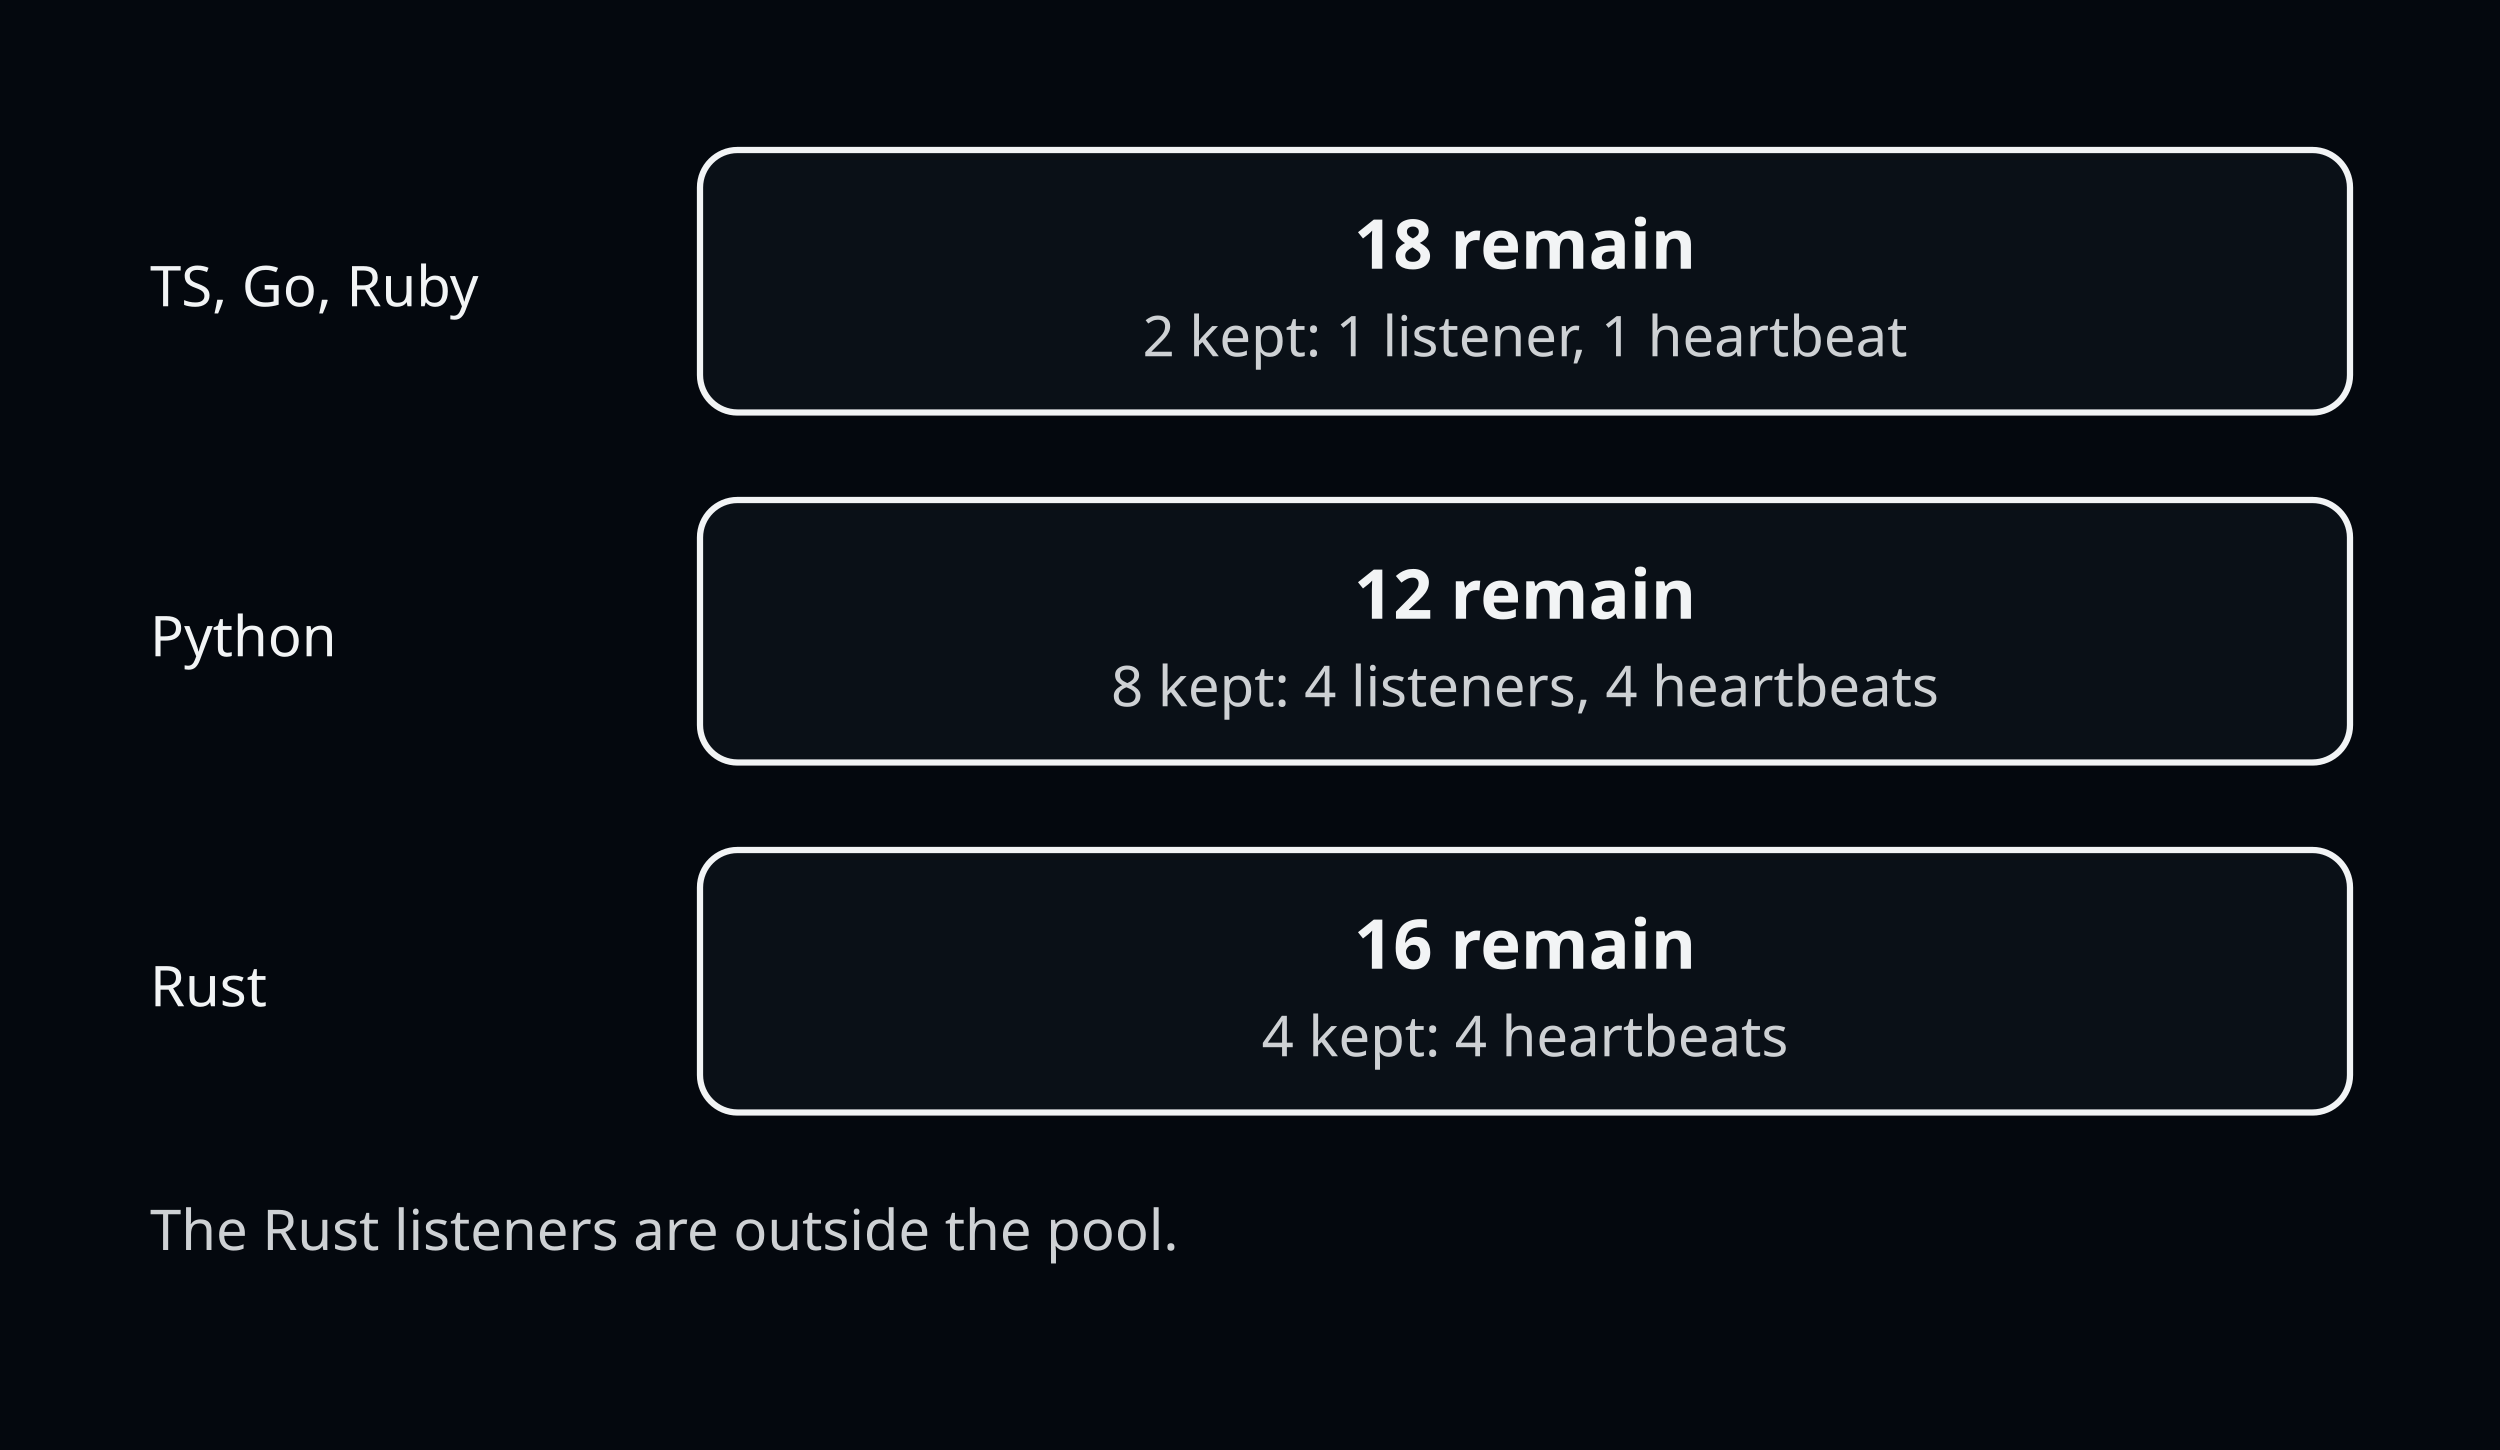
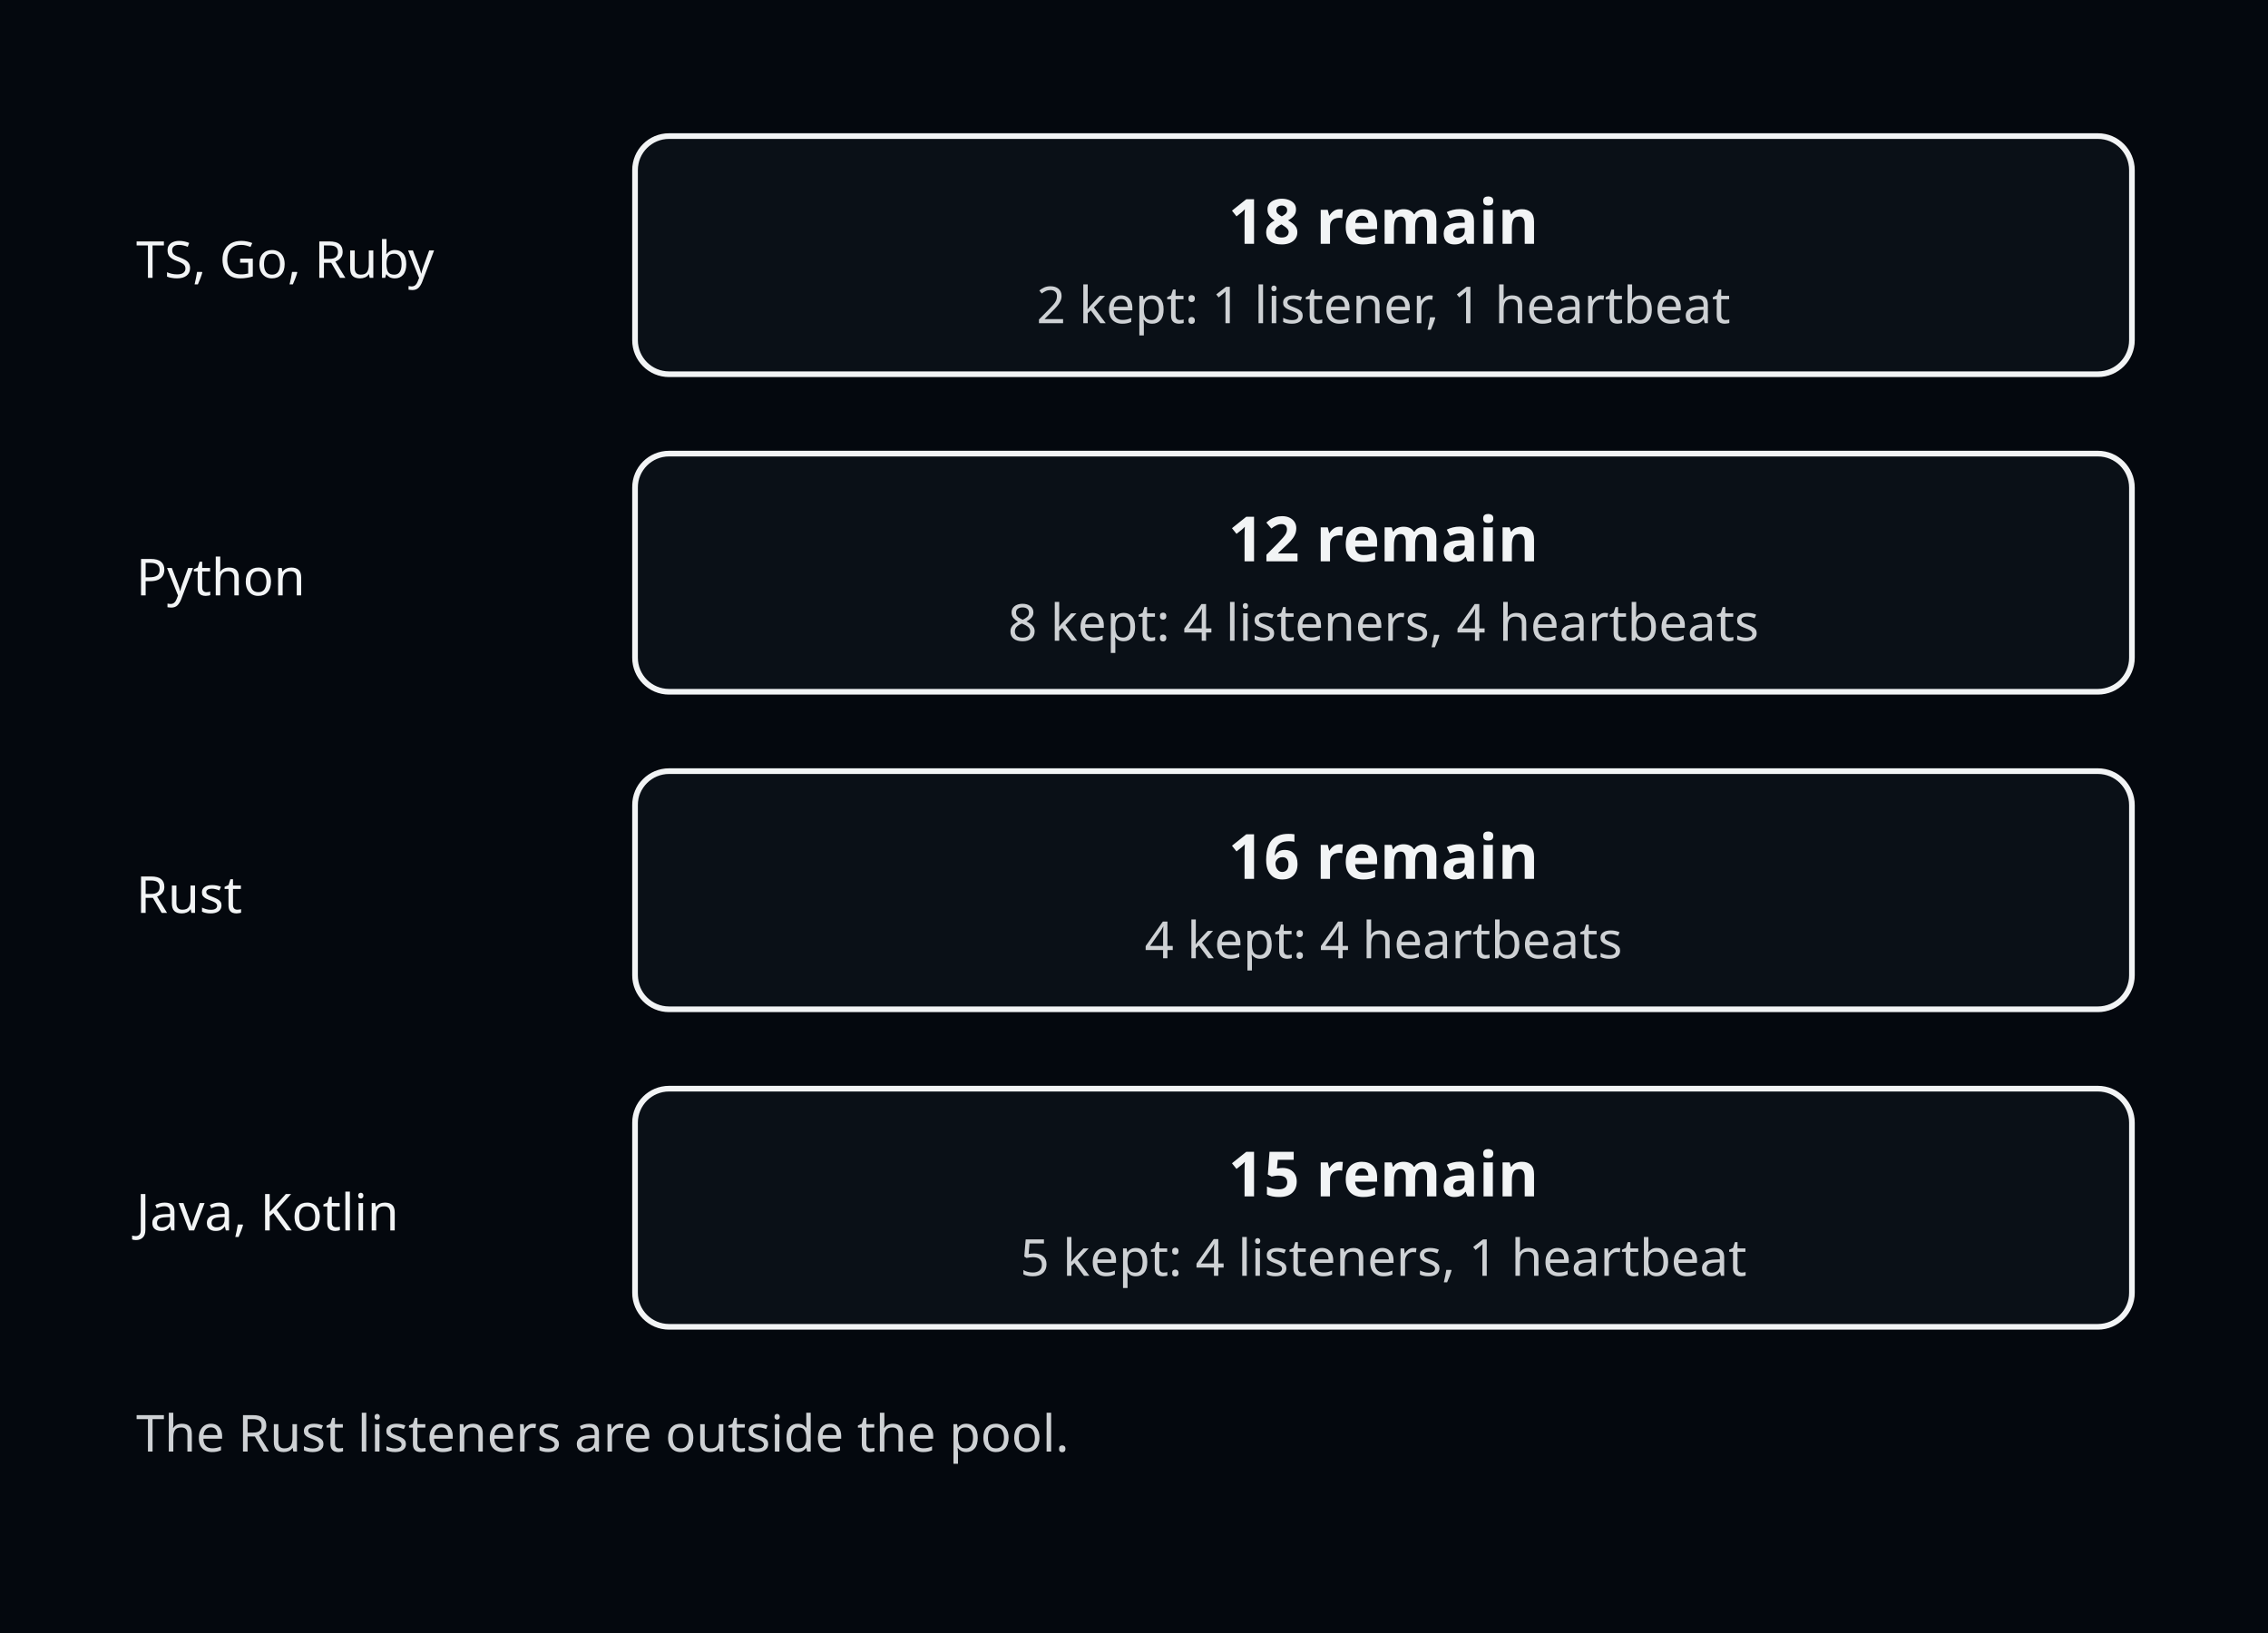
- <svg xmlns="http://www.w3.org/2000/svg" viewBox="0 0 400 232" width="400" height="232" role="img" aria-labelledby="pgbouncer-budget-narrow-dark-title pgbouncer-budget-narrow-dark-desc">
+ <svg xmlns="http://www.w3.org/2000/svg" viewBox="0 0 400 288" width="400" height="288" role="img" aria-labelledby="pgbouncer-budget-narrow-dark-title pgbouncer-budget-narrow-dark-desc">
  <defs>
    <marker id="arrow-dark" markerWidth="8" markerHeight="6" refX="7" refY="3" orient="auto">
      <polygon points="0 0, 8 3, 0 6" fill="#ced1d4" />
    </marker>
  </defs>
-   <rect width="400" height="232" fill="#04080e" />
+   <rect width="400" height="288" fill="#04080e" />
  <text x="24" y="49" fill="#f2f4f5" font-size="9" font-family="Geist Mono">TS, Go, Ruby</text>
  <rect x="112" y="24" width="264" height="42" rx="6" fill="#04080e" />
  <rect x="112" y="24" width="264" height="42" rx="6" fill="#0a1017" stroke="#f2f4f5" stroke-width="1" />
  <text x="244" y="43" fill="#f2f4f5" font-size="11" font-weight="600" font-family="Geist" text-anchor="middle">18 remain</text>
  <text x="244" y="57" fill="#ced1d4" font-size="9" font-family="Geist Mono" text-anchor="middle">2 kept: 1 listener, 1 heartbeat</text>
  <text x="24" y="105" fill="#f2f4f5" font-size="9" font-family="Geist Mono">Python</text>
  <rect x="112" y="80" width="264" height="42" rx="6" fill="#04080e" />
  <rect x="112" y="80" width="264" height="42" rx="6" fill="#0a1017" stroke="#f2f4f5" stroke-width="1" />
  <text x="244" y="99" fill="#f2f4f5" font-size="11" font-weight="600" font-family="Geist" text-anchor="middle">12 remain</text>
  <text x="244" y="113" fill="#ced1d4" font-size="9" font-family="Geist Mono" text-anchor="middle">8 kept: 4 listeners, 4 heartbeats</text>
  <text x="24" y="161" fill="#f2f4f5" font-size="9" font-family="Geist Mono">Rust</text>
  <rect x="112" y="136" width="264" height="42" rx="6" fill="#04080e" />
  <rect x="112" y="136" width="264" height="42" rx="6" fill="#0a1017" stroke="#f2f4f5" stroke-width="1" />
  <text x="244" y="155" fill="#f2f4f5" font-size="11" font-weight="600" font-family="Geist" text-anchor="middle">16 remain</text>
  <text x="244" y="169" fill="#ced1d4" font-size="9" font-family="Geist Mono" text-anchor="middle">4 kept: 4 heartbeats</text>
-   <text x="24" y="200" fill="#ced1d4" font-size="9" font-family="Geist Mono" font-weight="400" text-anchor="start">The Rust listeners are outside the pool.</text>
+   <text x="24" y="217" fill="#f2f4f5" font-size="9" font-family="Geist Mono">Java, Kotlin</text>
+   <rect x="112" y="192" width="264" height="42" rx="6" fill="#04080e" />
+   <rect x="112" y="192" width="264" height="42" rx="6" fill="#0a1017" stroke="#f2f4f5" stroke-width="1" />
+   <text x="244" y="211" fill="#f2f4f5" font-size="11" font-weight="600" font-family="Geist" text-anchor="middle">15 remain</text>
+   <text x="244" y="225" fill="#ced1d4" font-size="9" font-family="Geist Mono" text-anchor="middle">5 kept: 4 listeners, 1 heartbeat</text>
+   <text x="24" y="256" fill="#ced1d4" font-size="9" font-family="Geist Mono" font-weight="400" text-anchor="start">The Rust listeners are outside the pool.</text>
</svg>
